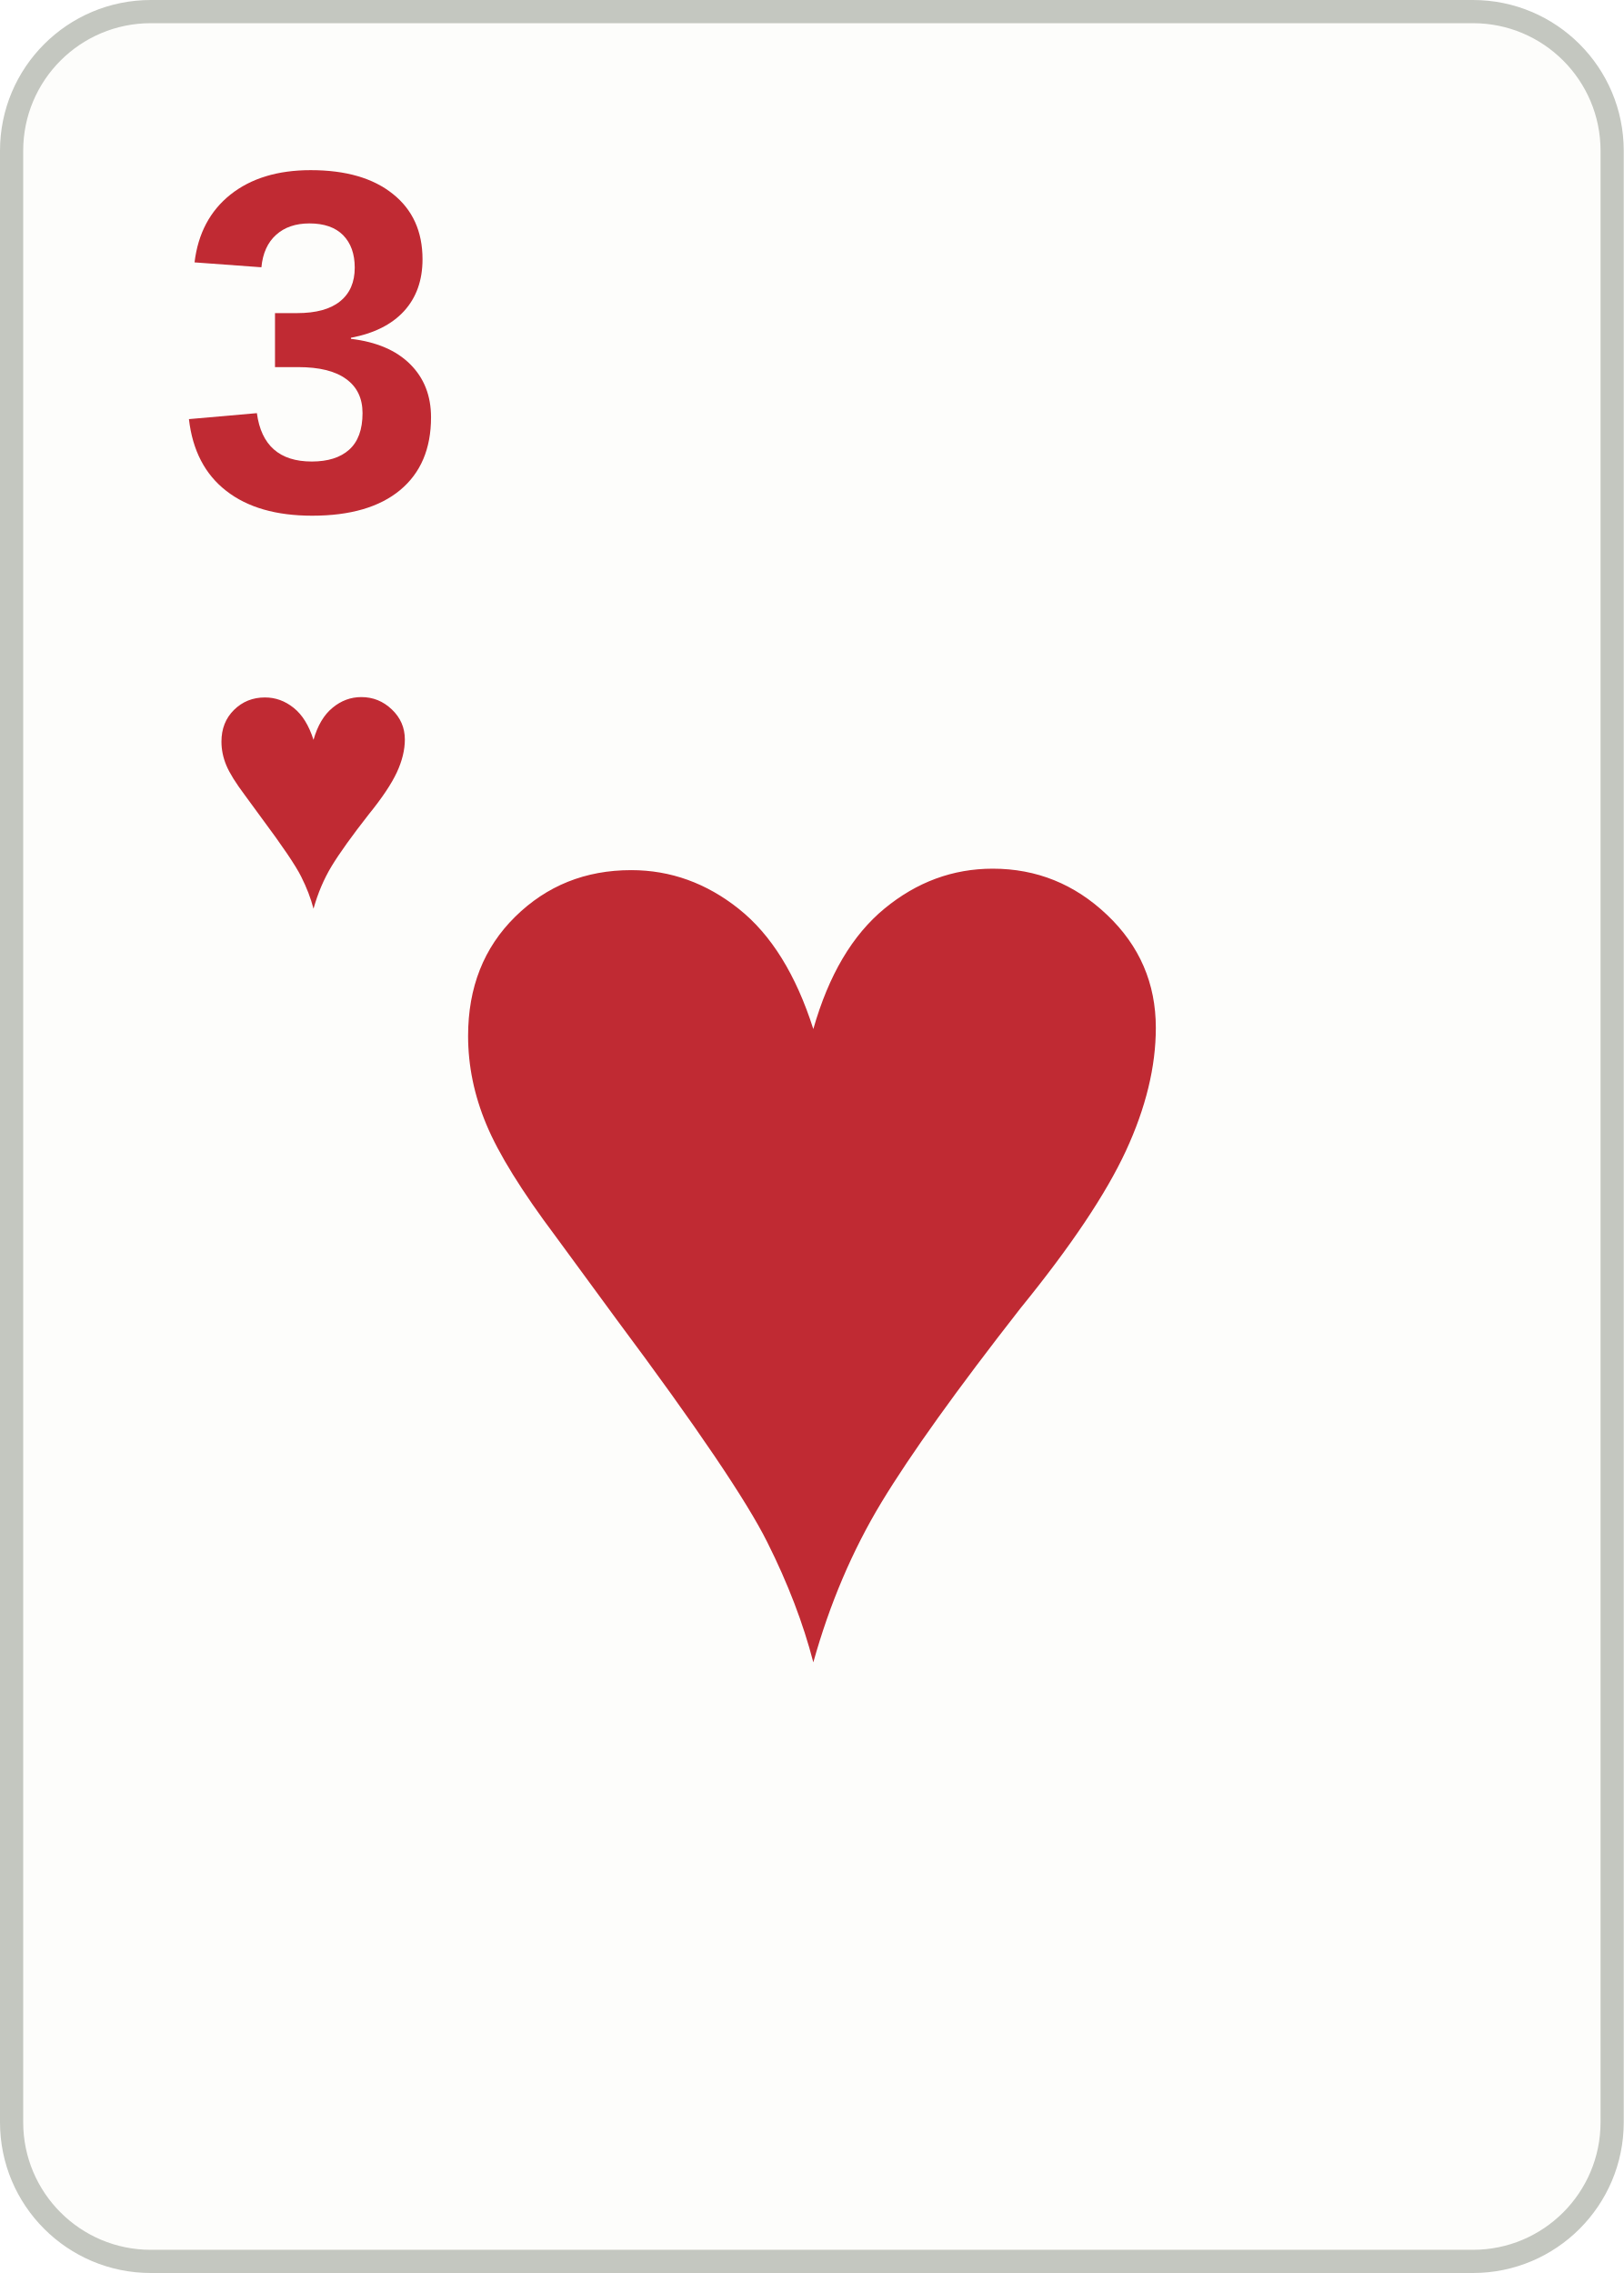
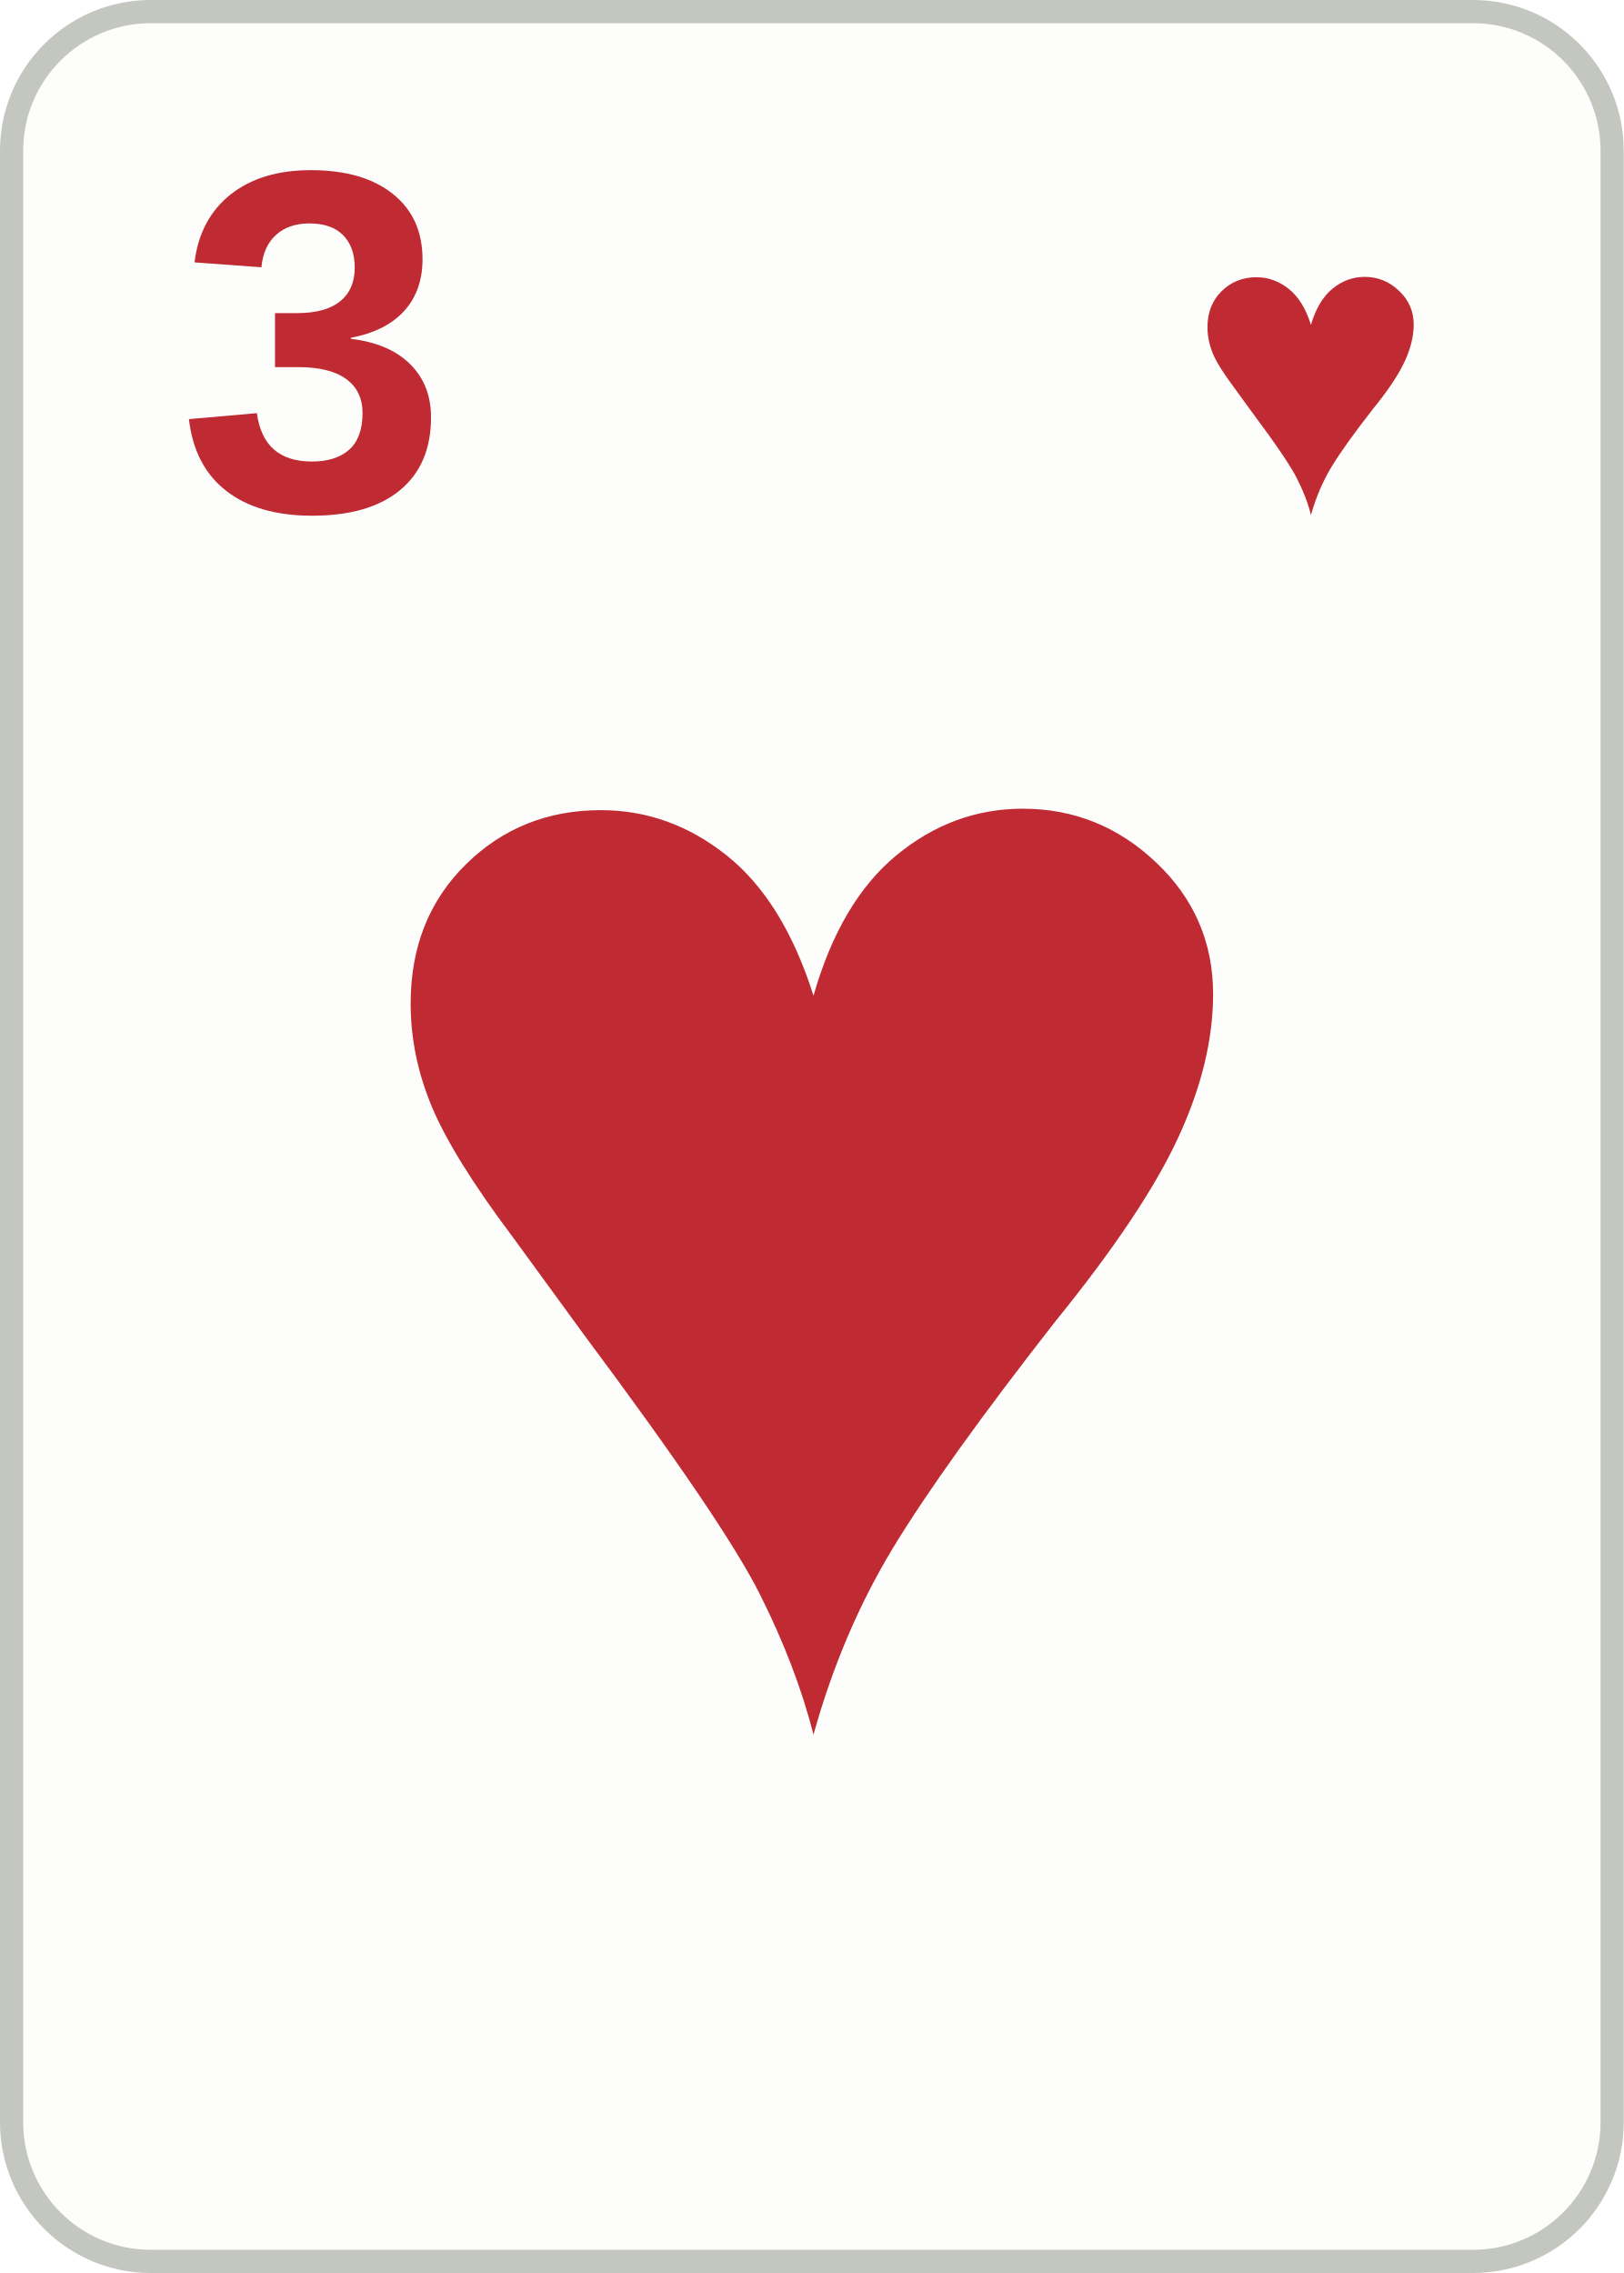
<svg xmlns="http://www.w3.org/2000/svg" viewBox="0 0 140 196">
  <rect x="1" y="1" width="138" height="194" rx="12" fill="#fdfdfb" stroke="#c4c7c0" stroke-width="2" />
  <g font-family="Arial,Helvetica,sans-serif" font-weight="700">
    <text x="27" y="44" font-size="42" text-anchor="middle" fill="#c02a33">3</text>
-     <text x="27" y="78" font-size="32" text-anchor="middle" fill="#c02a33">♥</text>
-     <text x="70" y="142" font-size="120" text-anchor="middle" fill="#c02a33">♥</text>
+     <text x="113" y="44" font-size="36" text-anchor="middle" fill="#c02a33">♥</text>
+     <text x="70" y="148" font-size="140" text-anchor="middle" fill="#c02a33">♥</text>
  </g>
</svg>
